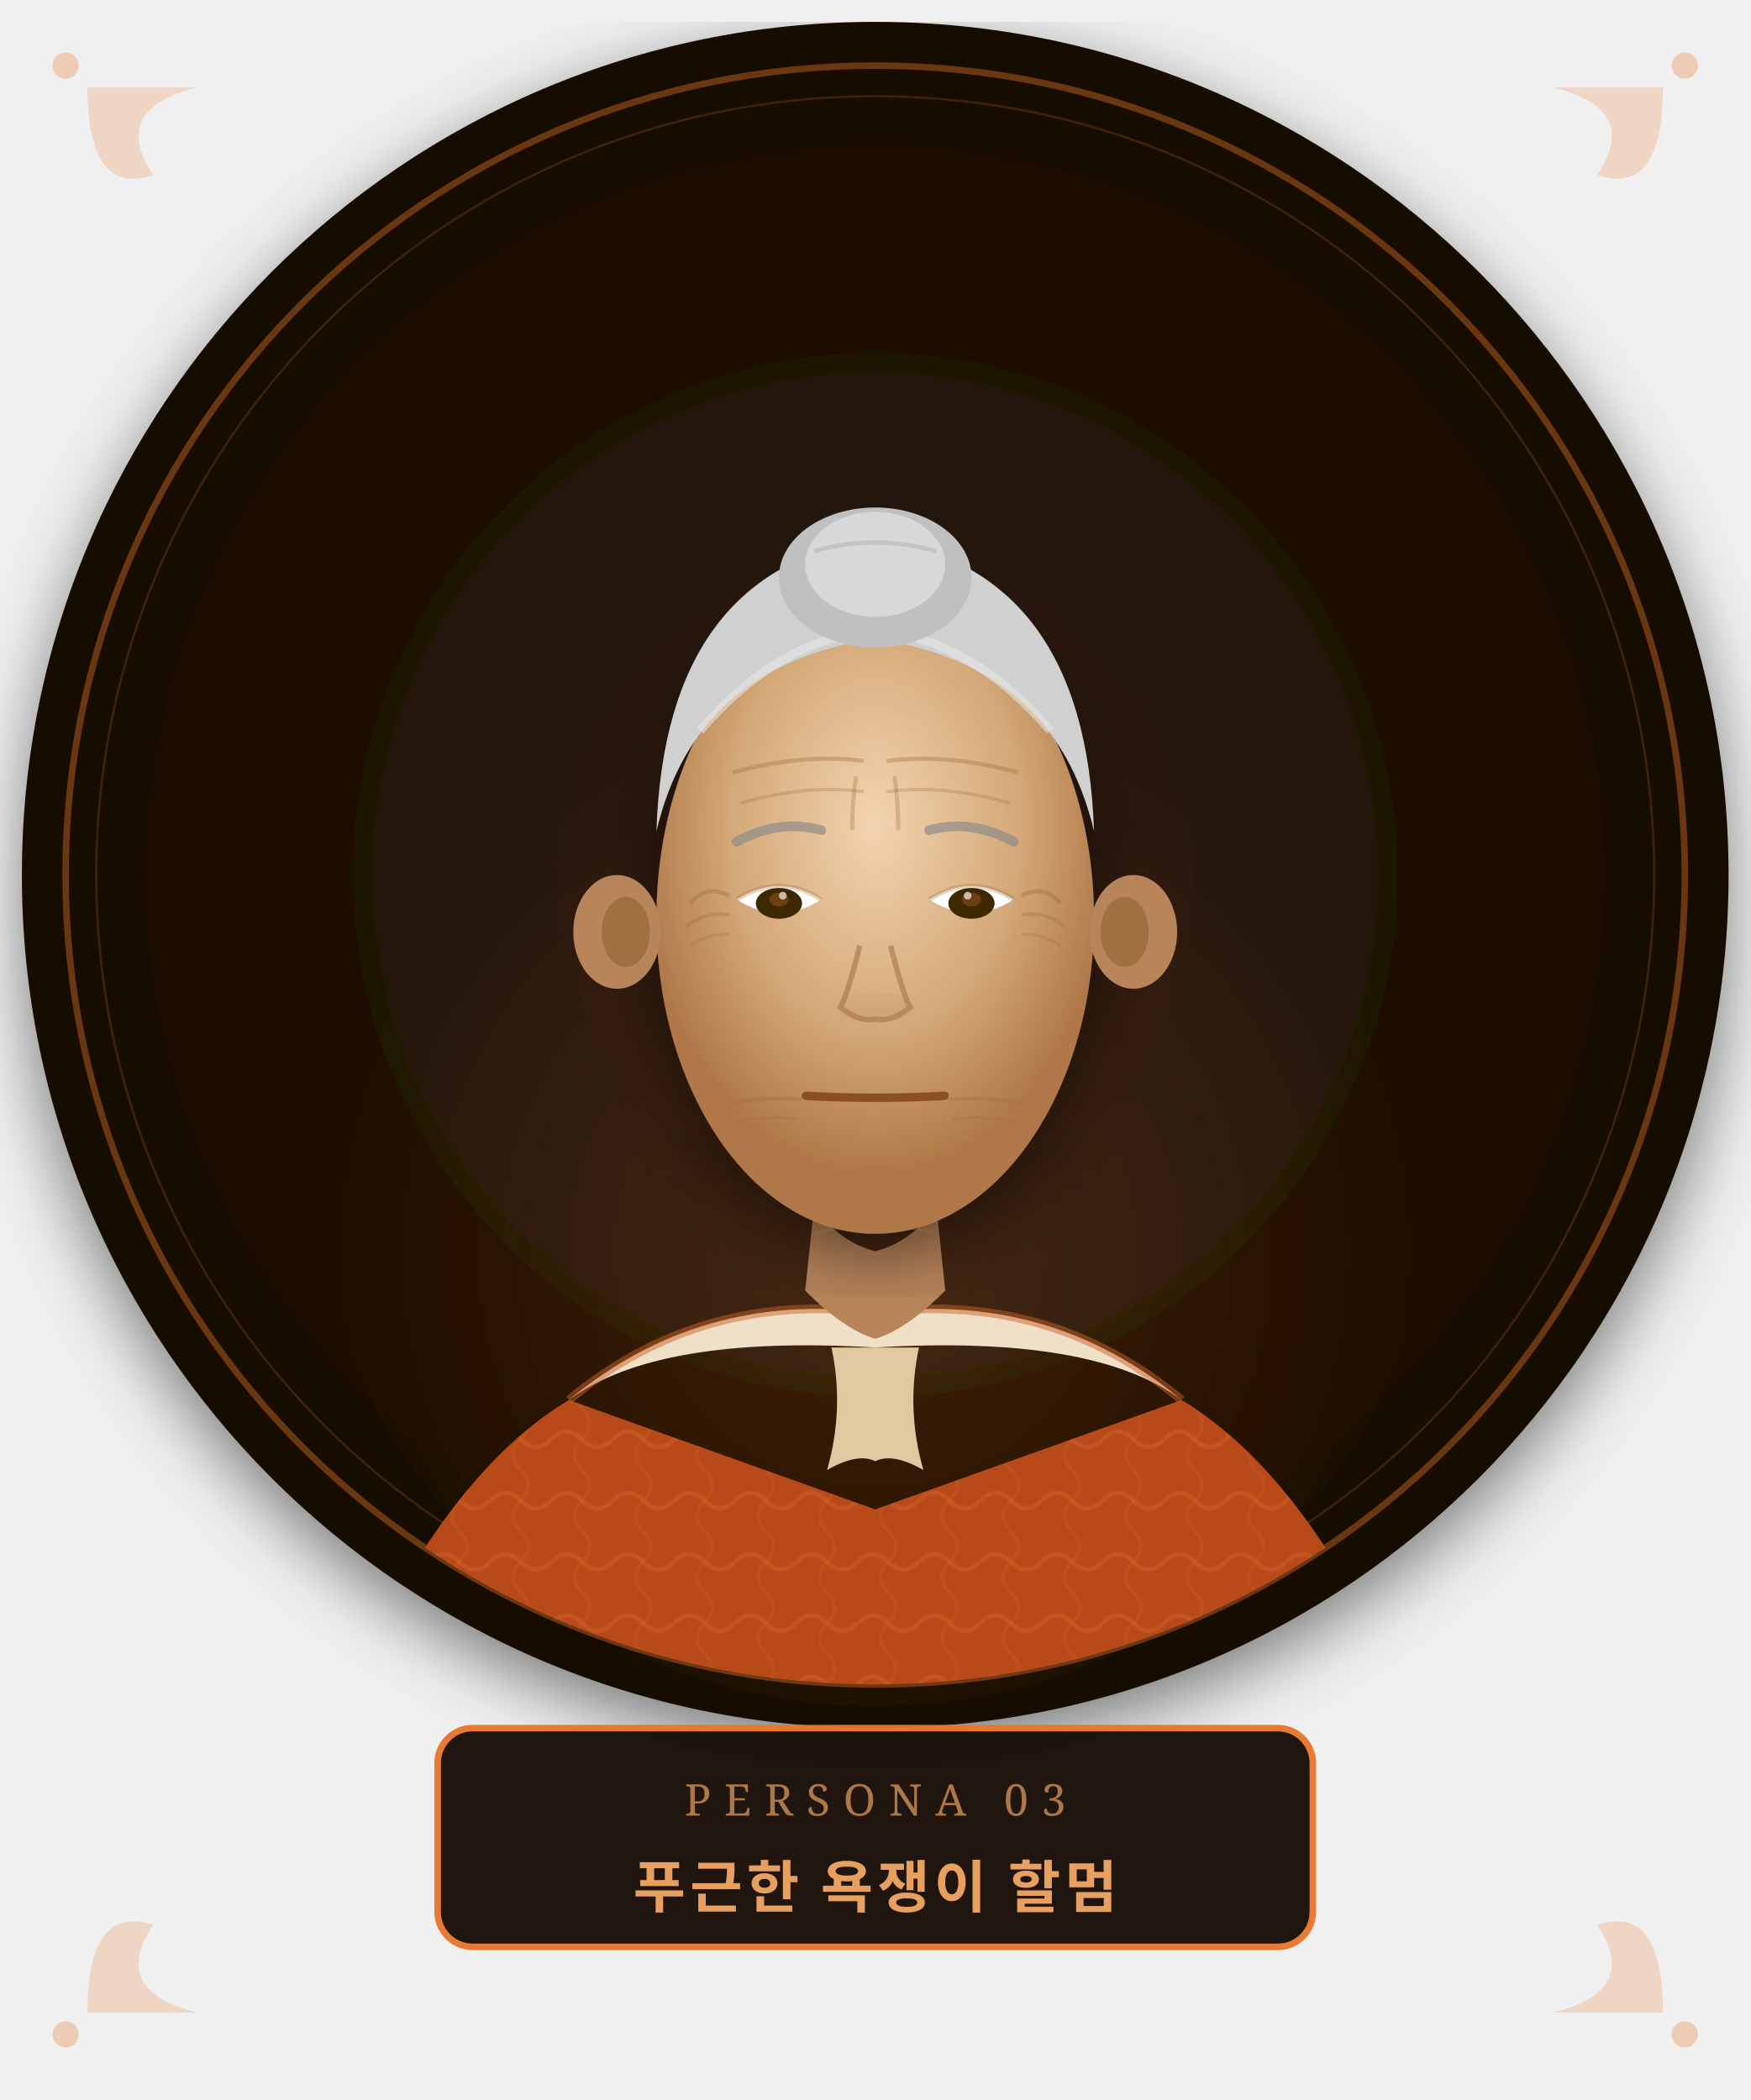
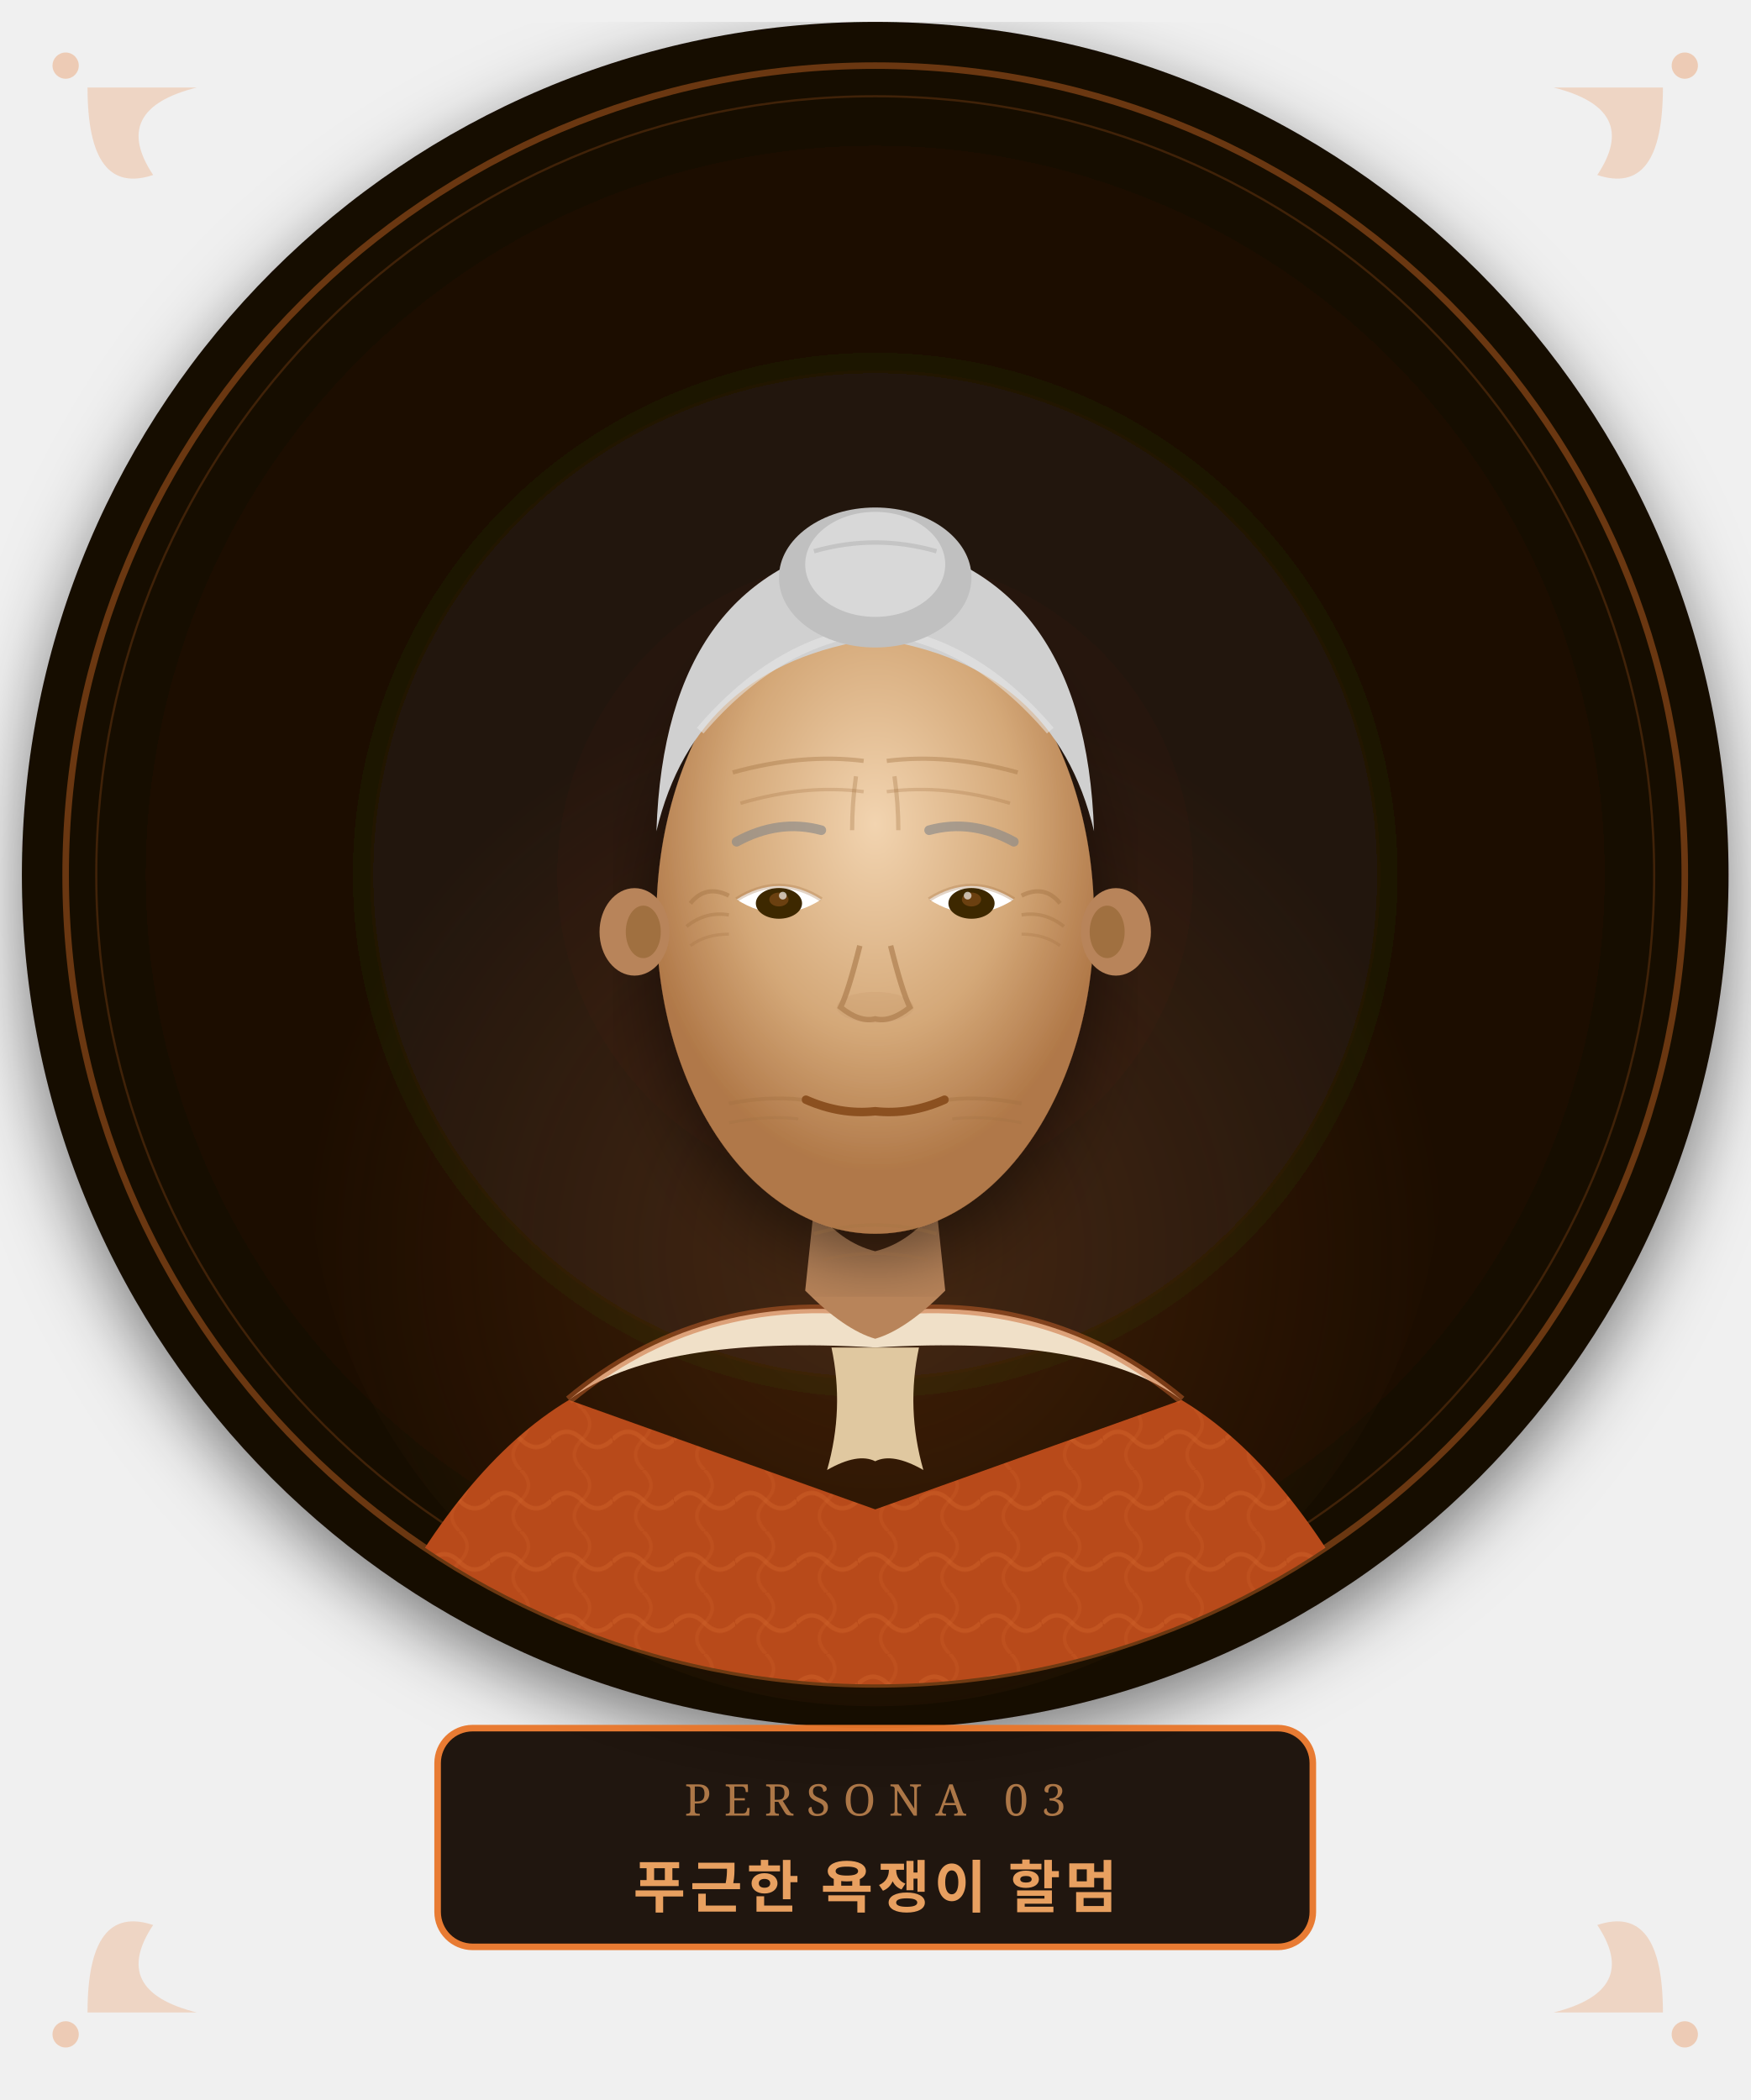
<svg xmlns="http://www.w3.org/2000/svg" viewBox="0 0 400 480" width="400" height="480">
  <defs>
    <radialGradient id="bgGrandma" cx="50%" cy="50%" r="50%">
      <stop offset="0%" stop-color="#2d1a0a" />
      <stop offset="100%" stop-color="#160c04" />
    </radialGradient>
    <radialGradient id="faceGrandma" cx="50%" cy="35%" r="55%">
      <stop offset="0%" stop-color="#f2d4b0" />
      <stop offset="60%" stop-color="#d4a878" />
      <stop offset="100%" stop-color="#b07848" />
    </radialGradient>
    <radialGradient id="warmGlow" cx="50%" cy="60%" r="50%">
      <stop offset="0%" stop-color="#e8762a" stop-opacity="0.18" />
      <stop offset="100%" stop-color="#e8762a" stop-opacity="0" />
    </radialGradient>
    <filter id="grandmaShadow">
      <feDropShadow dx="0" dy="5" stdDeviation="8" flood-color="#000" flood-opacity="0.5" />
    </filter>
    <clipPath id="grandmaCircle">
      <circle cx="200" cy="200" r="185" />
    </clipPath>
    <pattern id="fabricPattern" x="0" y="0" width="14" height="14" patternUnits="userSpaceOnUse">
      <rect width="14" height="14" fill="#b84a1a" />
      <path d="M0,7 Q3.5,3.5 7,7 Q10.5,10.5 14,7" stroke="#d0622a" stroke-width="1" fill="none" opacity="0.45" />
      <path d="M7,0 Q10.5,3.5 7,7 Q3.5,10.5 7,14" stroke="#d0622a" stroke-width="0.8" fill="none" opacity="0.25" />
    </pattern>
  </defs>
  <circle cx="200" cy="200" r="195" fill="url(#bgGrandma)" filter="url(#grandmaShadow)" />
  <circle cx="200" cy="200" r="185" fill="none" stroke="#e8762a" stroke-width="1.5" opacity="0.4" />
  <circle cx="200" cy="200" r="178" fill="none" stroke="#e8762a" stroke-width="0.5" opacity="0.2" />
  <circle cx="200" cy="260" r="130" fill="url(#warmGlow)" />
  <g clip-path="url(#grandmaCircle)">
    <path d="M50 480 Q80 350 130 320 L200 345 L270 320 Q320 350 350 480Z" fill="url(#fabricPattern)" />
    <path d="M130 320 Q160 295 200 300 Q240 295 270 320 Q250 305 200 308 Q150 305 130 320Z" fill="#f0e0c8" />
    <path d="M190 308 Q193 322 189 336 Q196 332 200 334 Q204 332 211 336 Q207 322 210 308Z" fill="#e0c8a0" />
    <path d="M130 320 Q160 295 200 300 Q240 295 270 320" stroke="#c8622a" stroke-width="2" fill="none" opacity="0.5" />
    <path d="M184 295 Q193 304 200 306 Q207 304 216 295 L214 276 Q208 284 200 286 Q192 284 186 276Z" fill="#b8845a" />
    <ellipse cx="200" cy="210" rx="50" ry="72" fill="url(#faceGrandma)" filter="url(#grandmaShadow)" />
-     <ellipse cx="141" cy="213" rx="10" ry="13" fill="#b8845a" />
-     <ellipse cx="143" cy="213" rx="5.5" ry="8" fill="#a07040" />
-     <ellipse cx="259" cy="213" rx="10" ry="13" fill="#b8845a" />
-     <ellipse cx="257" cy="213" rx="5.5" ry="8" fill="#a07040" />
+     <ellipse cx="145" cy="213" rx="8" ry="10" fill="#b8845a" />
+     <ellipse cx="147" cy="213" rx="4" ry="6" fill="#a07040" />
+     <ellipse cx="255" cy="213" rx="8" ry="10" fill="#b8845a" />
+     <ellipse cx="253" cy="213" rx="4" ry="6" fill="#a07040" />
    <path d="M150 190 Q152 130 200 123 Q248 130 250 190 Q241 152 200 146 Q159 152 150 190Z" fill="#d0d0d0" />
    <path d="M160 167 Q178 146 200 144" stroke="#e8e8e8" stroke-width="2" fill="none" opacity="0.55" />
    <path d="M240 167 Q222 146 200 144" stroke="#e8e8e8" stroke-width="2" fill="none" opacity="0.55" />
    <ellipse cx="200" cy="132" rx="22" ry="16" fill="#c0c0c0" />
    <ellipse cx="200" cy="129" rx="16" ry="12" fill="#d8d8d8" />
    <path d="M186 126 Q200 122 214 126" stroke="#b0b0b0" stroke-width="1" fill="none" opacity="0.5" />
    <g transform="translate(24,25.2) scale(0.88)">
      <path d="M163 172 Q181 167 197 169" stroke="#a07040" stroke-width="1.1" fill="none" opacity="0.38" />
      <path d="M237 172 Q219 167 203 169" stroke="#a07040" stroke-width="1.1" fill="none" opacity="0.38" />
      <path d="M165 180 Q182 175 197 177" stroke="#a07040" stroke-width="0.9" fill="none" opacity="0.28" />
      <path d="M235 180 Q218 175 203 177" stroke="#a07040" stroke-width="0.9" fill="none" opacity="0.28" />
      <path d="M194 187 Q194 180 195 173" stroke="#a07040" stroke-width="1.1" fill="none" opacity="0.32" />
      <path d="M206 187 Q206 180 205 173" stroke="#a07040" stroke-width="1.1" fill="none" opacity="0.32" />
      <path d="M164 190 Q175 184 186 187" stroke="#888" stroke-width="2.5" stroke-linecap="round" fill="none" opacity="0.65" />
      <path d="M236 190 Q225 184 214 187" stroke="#888" stroke-width="2.5" stroke-linecap="round" fill="none" opacity="0.65" />
      <path d="M164 205 Q175 198 186 205 Q175 212 164 205Z" fill="white" />
      <ellipse cx="175" cy="206" rx="6" ry="4" fill="#3d2800" />
      <ellipse cx="175" cy="205" rx="2.5" ry="1.8" fill="#6b4010" />
      <circle cx="176" cy="204" r="1" fill="white" opacity="0.65" />
      <path d="M164 205 Q175 198 186 205" stroke="#a07040" stroke-width="1.2" fill="none" opacity="0.3" />
      <path d="M236 205 Q225 198 214 205 Q225 212 236 205Z" fill="white" />
      <ellipse cx="225" cy="206" rx="6" ry="4" fill="#3d2800" />
      <ellipse cx="225" cy="205" rx="2.5" ry="1.8" fill="#6b4010" />
      <circle cx="224" cy="204" r="1" fill="white" opacity="0.65" />
      <path d="M236 205 Q225 198 214 205" stroke="#a07040" stroke-width="1.2" fill="none" opacity="0.3" />
      <path d="M162 204 Q156 201 152 206" stroke="#a07040" stroke-width="1.1" fill="none" opacity="0.42" />
      <path d="M162 209 Q156 208 151 212" stroke="#a07040" stroke-width="0.9" fill="none" opacity="0.35" />
      <path d="M162 214 Q156 214 152 217" stroke="#a07040" stroke-width="0.8" fill="none" opacity="0.28" />
      <path d="M238 204 Q244 201 248 206" stroke="#a07040" stroke-width="1.1" fill="none" opacity="0.42" />
      <path d="M238 209 Q244 208 249 212" stroke="#a07040" stroke-width="0.9" fill="none" opacity="0.35" />
      <path d="M238 214 Q244 214 248 217" stroke="#a07040" stroke-width="0.8" fill="none" opacity="0.28" />
      <path d="M196 217 Q193 229 191 233 Q196 237 200 236 Q204 237 209 233 Q207 229 204 217" fill="none" stroke="#a07040" stroke-width="1.4" opacity="0.55" />
      <ellipse cx="200" cy="233" rx="10" ry="4" fill="#b8845a" opacity="0.15" />
-       <path d="M182 256 Q200 257 218 256" stroke="#8b5020" stroke-width="2.2" stroke-linecap="round" fill="none" />
+       <path d="M182 257 Q191 261 200 260 Q209 261 218 257" stroke="#8b5020" stroke-width="2.2" stroke-linecap="round" fill="none" />
      <path d="M162 258 Q172 256 181 257" stroke="#a07040" stroke-width="1" fill="none" opacity="0.36" />
      <path d="M162 263 Q172 261 180 262" stroke="#a07040" stroke-width="0.8" fill="none" opacity="0.26" />
      <path d="M238 258 Q228 256 219 257" stroke="#a07040" stroke-width="1" fill="none" opacity="0.36" />
      <path d="M238 263 Q228 261 220 262" stroke="#a07040" stroke-width="0.8" fill="none" opacity="0.26" />
    </g>
    <path d="M186 282 Q200 278 214 282" stroke="#a07040" stroke-width="0.8" fill="none" opacity="0.22" />
    <path d="M188 288 Q200 285 212 288" stroke="#a07040" stroke-width="0.7" fill="none" opacity="0.18" />
  </g>
  <rect x="100" y="395" width="200" height="50" rx="8" fill="#160c04" stroke="#e8762a" stroke-width="1.5" opacity="0.95" />
  <text x="200" y="415" font-family="Georgia, serif" font-size="10" fill="#e8a060" text-anchor="middle" letter-spacing="3" opacity="0.7">PERSONA 03</text>
  <text x="200" y="436" font-family="Georgia, serif" font-size="13" fill="#e8a060" text-anchor="middle" font-weight="bold" letter-spacing="1">푸근한 욕쟁이 할멈</text>
  <path d="M20 20 Q20 45 35 40 Q25 25 45 20Z" fill="#e8762a" opacity="0.22" />
  <path d="M380 20 Q380 45 365 40 Q375 25 355 20Z" fill="#e8762a" opacity="0.22" />
  <path d="M20 460 Q20 435 35 440 Q25 455 45 460Z" fill="#e8762a" opacity="0.22" />
  <path d="M380 460 Q380 435 365 440 Q375 455 355 460Z" fill="#e8762a" opacity="0.22" />
  <circle cx="15" cy="15" r="3" fill="#e8762a" opacity="0.3" />
  <circle cx="385" cy="15" r="3" fill="#e8762a" opacity="0.3" />
  <circle cx="15" cy="465" r="3" fill="#e8762a" opacity="0.3" />
  <circle cx="385" cy="465" r="3" fill="#e8762a" opacity="0.3" />
</svg>
